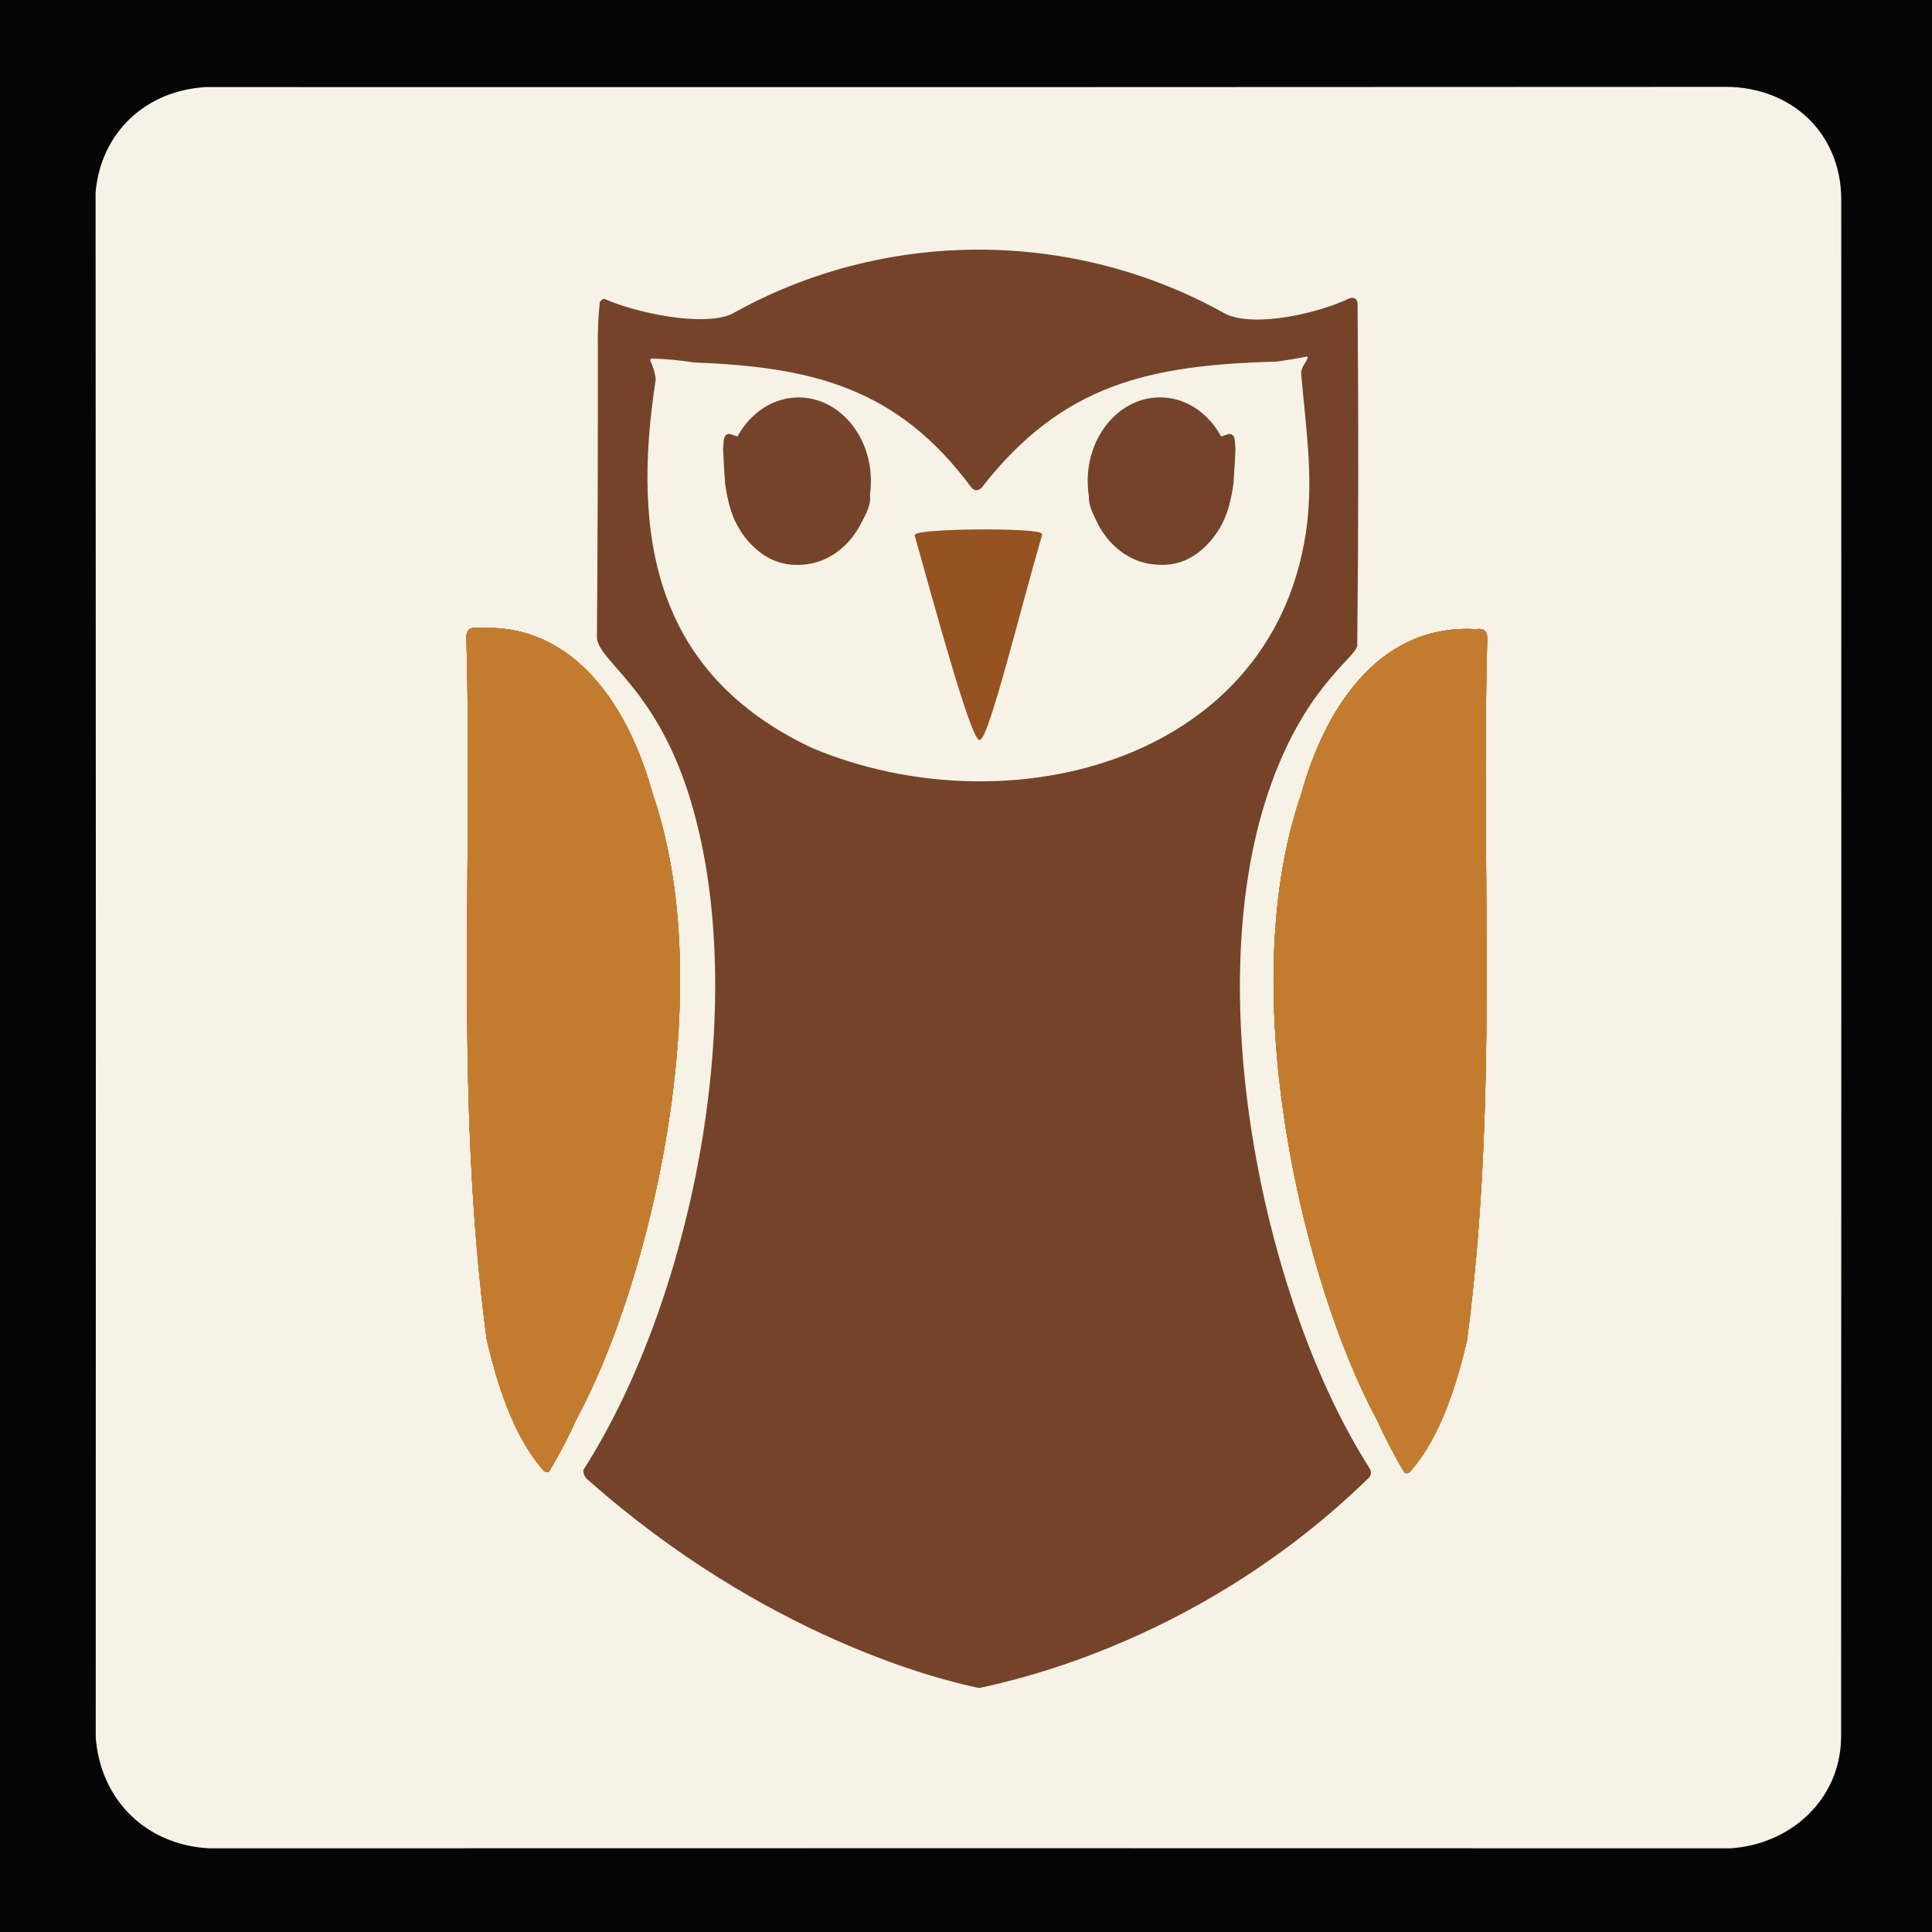
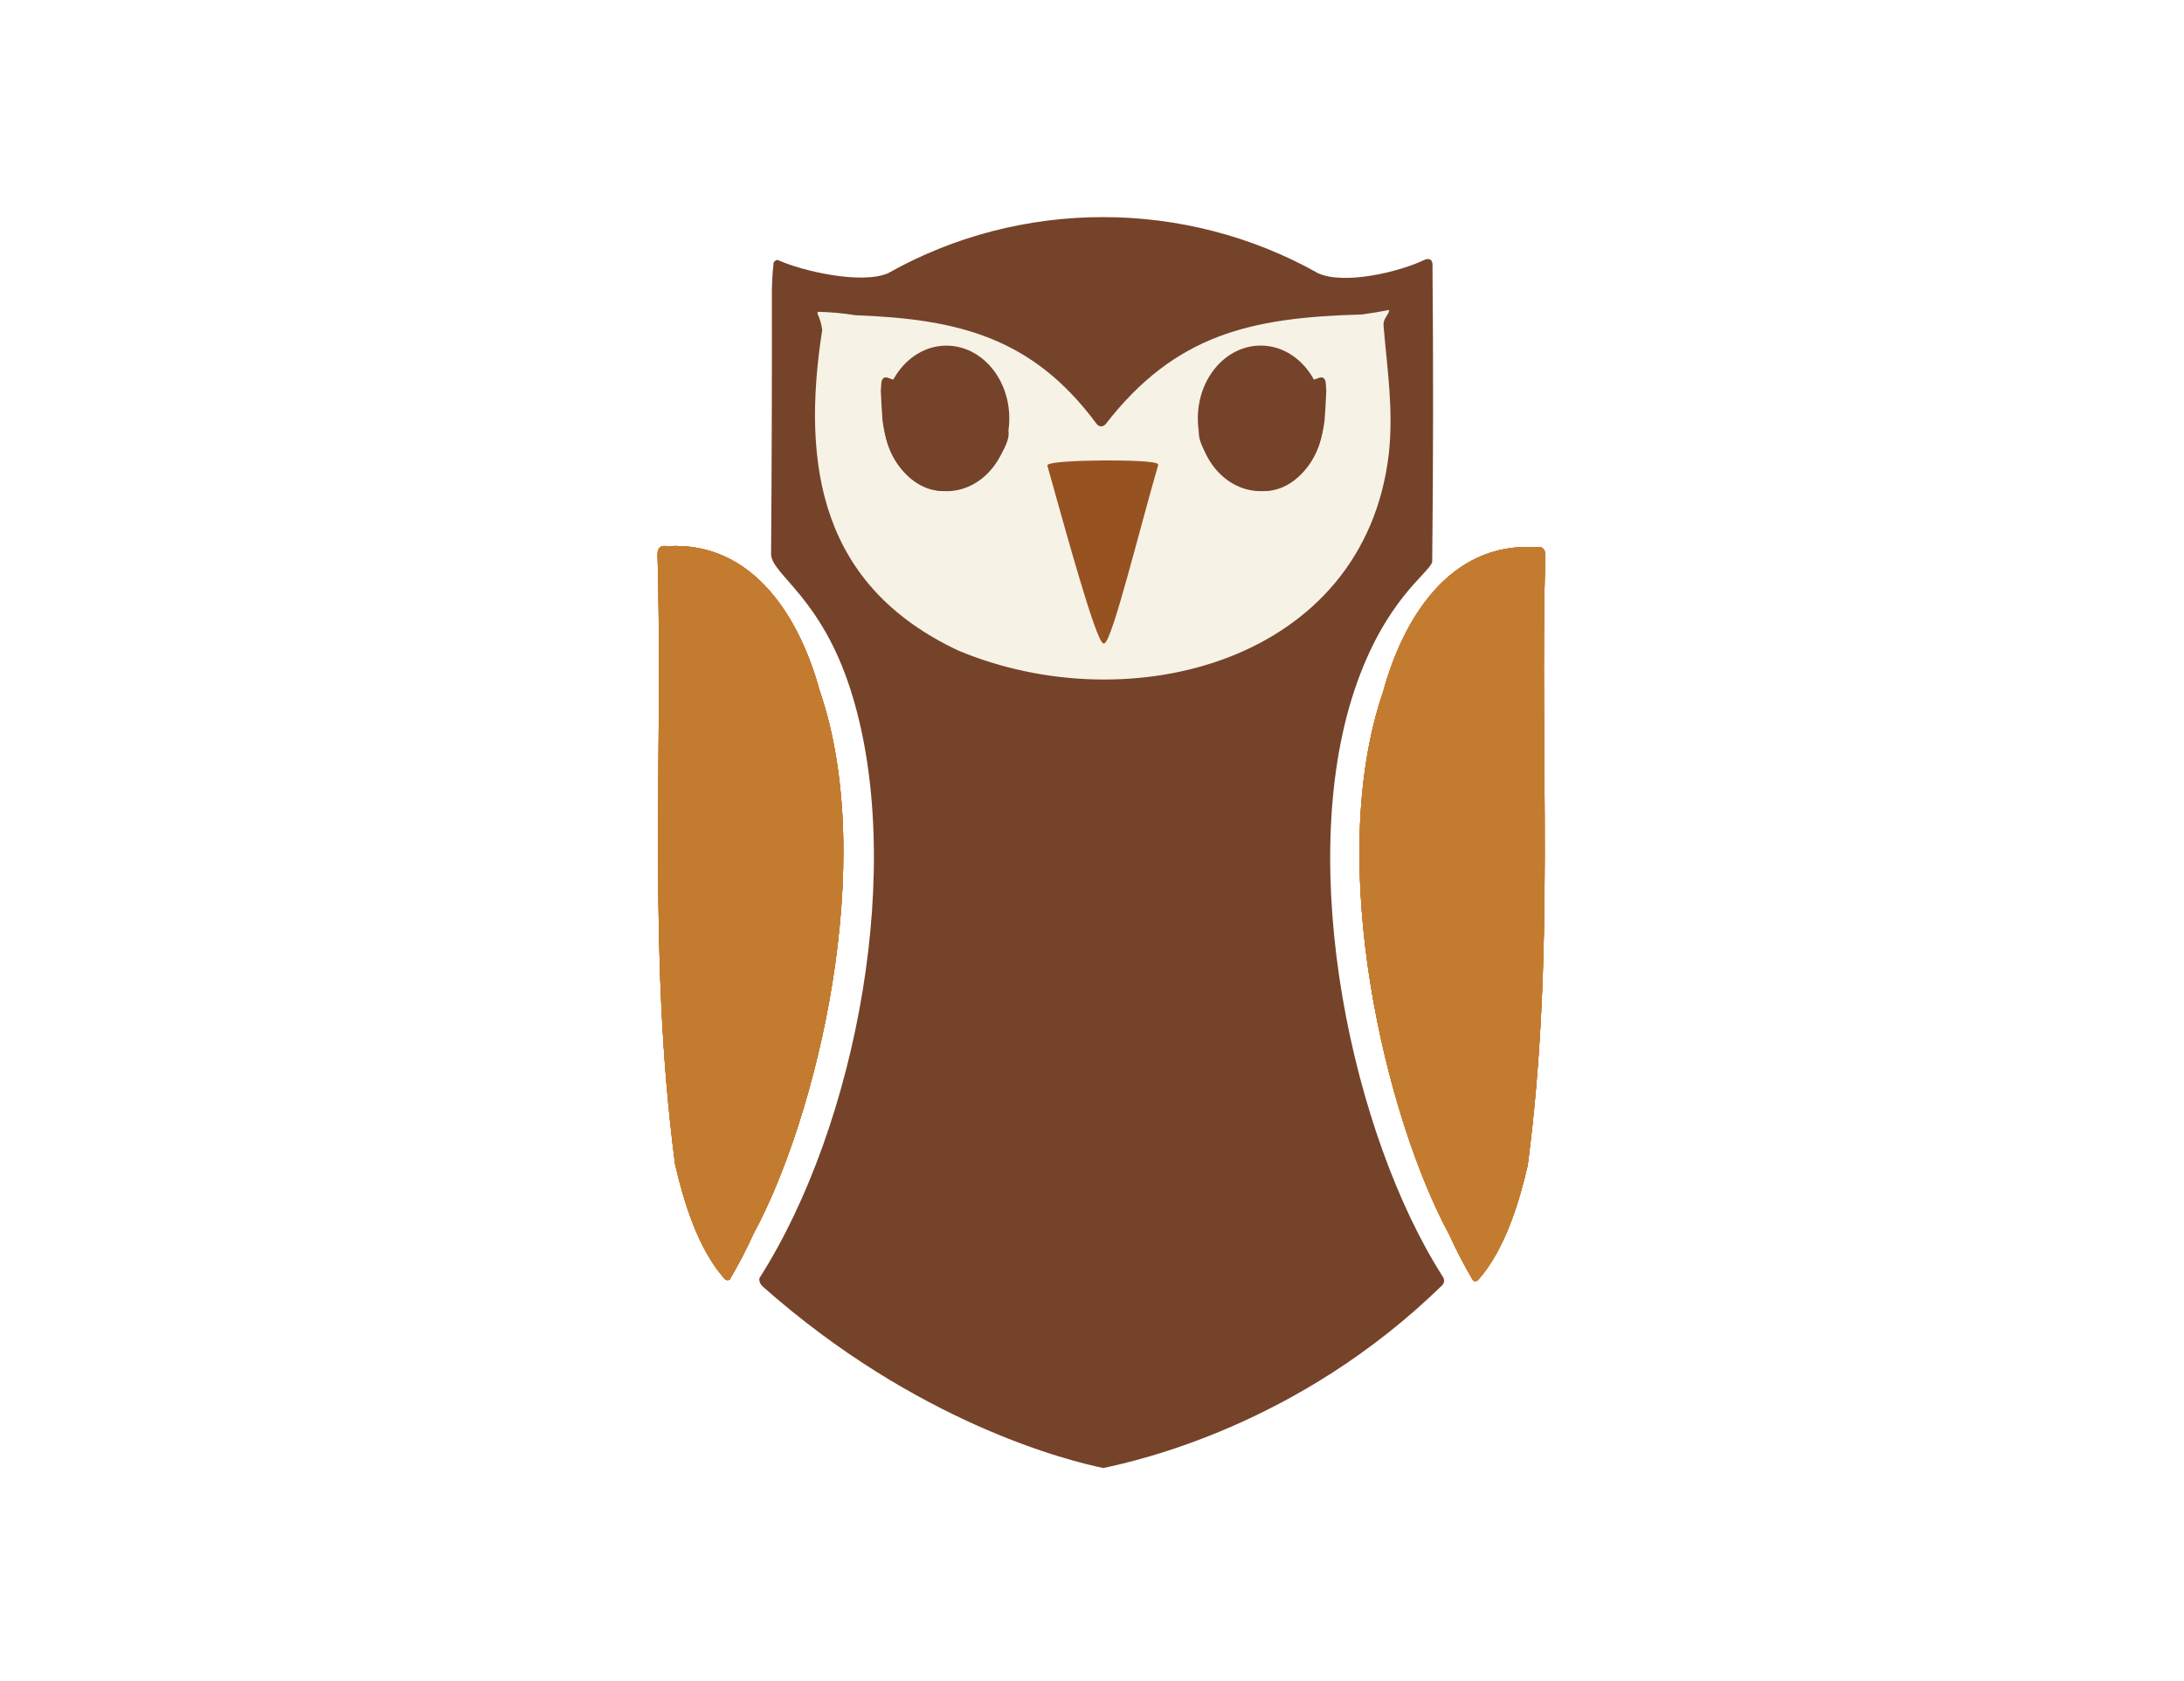
- <svg xmlns="http://www.w3.org/2000/svg" version="1.1" width="512" height="512" viewBox="0 0 512 512" style="shape-rendering:geometricPrecision; text-rendering:geometricPrecision; image-rendering:optimizeQuality; fill-rule:evenodd; clip-rule:evenodd">
-   <style type="text/css">
+ <svg xmlns="http://www.w3.org/2000/svg" version="1.1" width="665.6" height="512" viewBox="0 0 665.6 512" overflow="visible" style="shape-rendering:geometricPrecision; text-rendering:geometricPrecision; image-rendering:optimizeQuality; fill-rule:evenodd; clip-rule:evenodd">
+   <svg x="76.8" y="0" width="512" height="512" viewBox="0 0 512 512" overflow="visible">
+     <style type="text/css">
  .feather {
    transform-box: view-box;
    animation-duration: 1.2s;
    animation-iteration-count: 1;
    animation-fill-mode: both;
  }
  .feather-l-90 {
    transform-origin: 123.838px 168.858px;
    animation-name: fan-l-90;
    animation-delay: 0.16s;
  }
  .feather-l-75 {
    transform-origin: 123.838px 168.858px;
    animation-name: fan-l-75;
    animation-delay: 0.12s;
  }
  .feather-l-60 {
    transform-origin: 123.838px 168.858px;
    animation-name: fan-l-60;
    animation-delay: 0.08s;
  }
  .feather-l-45 {
    transform-origin: 123.838px 168.858px;
    animation-name: fan-l-45;
    animation-delay: 0.04s;
  }
  .feather-l-30 {
    transform-origin: 123.838px 168.858px;
    animation-name: fan-l-30;
    animation-delay: 0s;
  }
  .feather-r-90 {
    transform-origin: 393.894px 169.159px;
    animation-name: fan-r-90;
    animation-delay: 0.16s;
  }
  .feather-r-75 {
    transform-origin: 393.894px 169.159px;
    animation-name: fan-r-75;
    animation-delay: 0.12s;
  }
  .feather-r-60 {
    transform-origin: 393.894px 169.159px;
    animation-name: fan-r-60;
    animation-delay: 0.08s;
  }
  .feather-r-45 {
    transform-origin: 393.894px 169.159px;
    animation-name: fan-r-45;
    animation-delay: 0.04s;
  }
  .feather-r-30 {
    transform-origin: 393.894px 169.159px;
    animation-name: fan-r-30;
    animation-delay: 0s;
  }
  @keyframes fan-l-90 {
    0% { transform: none; opacity: 0; animation-timing-function: cubic-bezier(0.22, 0.8, 0.28, 1); }
    28% { opacity: 1; }
    100% { transform: translate(32.514px, 1.971px) rotate(90deg); opacity: 1; }
  }
  @keyframes fan-l-75 {
    0% { transform: none; opacity: 0; animation-timing-function: cubic-bezier(0.22, 0.8, 0.28, 1); }
    28% { opacity: 1; }
    100% { transform: translate(32.694px, 2.933px) rotate(75deg); opacity: 1; }
  }
  @keyframes fan-l-60 {
    0% { transform: none; opacity: 0; animation-timing-function: cubic-bezier(0.22, 0.8, 0.28, 1); }
    28% { opacity: 1; }
    100% { transform: translate(32.147px, 2.054px) rotate(60deg); opacity: 1; }
  }
  @keyframes fan-l-45 {
    0% { transform: none; opacity: 0; animation-timing-function: cubic-bezier(0.22, 0.8, 0.28, 1); }
    28% { opacity: 1; }
    100% { transform: translate(32.752px, 2.643px) rotate(45deg); opacity: 1; }
  }
  @keyframes fan-l-30 {
    0%, 8% { transform: none; animation-timing-function: cubic-bezier(0.22, 0.8, 0.28, 1); }
    100% { transform: translate(32.973px, 3.408px) rotate(30deg); }
  }
  @keyframes fan-r-90 {
    0% { transform: none; opacity: 0; animation-timing-function: cubic-bezier(0.22, 0.8, 0.28, 1); }
    28% { opacity: 1; }
    100% { transform: translate(-33.226px, 2.769px) rotate(-90deg); opacity: 1; }
  }
  @keyframes fan-r-75 {
    0% { transform: none; opacity: 0; animation-timing-function: cubic-bezier(0.22, 0.8, 0.28, 1); }
    28% { opacity: 1; }
    100% { transform: translate(-33.407px, 3.731px) rotate(-75deg); opacity: 1; }
  }
  @keyframes fan-r-60 {
    0% { transform: none; opacity: 0; animation-timing-function: cubic-bezier(0.22, 0.8, 0.28, 1); }
    28% { opacity: 1; }
    100% { transform: translate(-32.860px, 2.852px) rotate(-60deg); opacity: 1; }
  }
  @keyframes fan-r-45 {
    0% { transform: none; opacity: 0; animation-timing-function: cubic-bezier(0.22, 0.8, 0.28, 1); }
    28% { opacity: 1; }
    100% { transform: translate(-33.464px, 3.441px) rotate(-45deg); opacity: 1; }
  }
  @keyframes fan-r-30 {
    0%, 8% { transform: none; animation-timing-function: cubic-bezier(0.22, 0.8, 0.28, 1); }
    100% { transform: translate(-33.685px, 4.206px) rotate(-30deg); }
  }
  @media (prefers-reduced-motion: reduce) {
    .feather { animation: none; }
    .feather-l-90 { transform: translate(32.514px, 1.971px) rotate(90deg); opacity: 1; }
    .feather-l-75 { transform: translate(32.694px, 2.933px) rotate(75deg); opacity: 1; }
    .feather-l-60 { transform: translate(32.147px, 2.054px) rotate(60deg); opacity: 1; }
    .feather-l-45 { transform: translate(32.752px, 2.643px) rotate(45deg); opacity: 1; }
    .feather-l-30 { transform: translate(32.973px, 3.408px) rotate(30deg); opacity: 1; }
    .feather-r-90 { transform: translate(-33.226px, 2.769px) rotate(-90deg); opacity: 1; }
    .feather-r-75 { transform: translate(-33.407px, 3.731px) rotate(-75deg); opacity: 1; }
    .feather-r-60 { transform: translate(-32.860px, 2.852px) rotate(-60deg); opacity: 1; }
    .feather-r-45 { transform: translate(-33.464px, 3.441px) rotate(-45deg); opacity: 1; }
    .feather-r-30 { transform: translate(-33.685px, 4.206px) rotate(-30deg); opacity: 1; }
  }
</style>
-   <path fill="#f6f2e6" d="M0 0h512v512H0z" />
-   <path fill="#050505" stroke="#050505" stroke-width=".5" d="M0 0h512v512H0zm25.08 51c.09 136.5.1 273 .04 409.5 1.31 16.76 13.55 28.73 30.38 29.58 134.33-.04 268.67-.04 403 0 16.11-1 29.44-12.96 29.66-29.58.07-136 .08-272 .04-408-.24-17.54-13.38-29.63-30.7-29.73-134.33.08-268.67.1-403 .06-15.99.94-28.03 12.09-29.42 28.17Z" />
-   <path fill="#965221" stroke="#965221" stroke-width="0.5" d="m 242.65,141.87 c 1.066,-1.611 32.469,-1.809 33.29,-0.24 -5.42,18.474 -13.997,53.528 -16.337,54.233 C 257.282,195.052 247.77,160.06 242.65,141.87 Z" />
-   <path fill="#75432a" stroke="#75432a" stroke-width="0.5" d="m 158.44,169.09 c 0.2,-25.86 0.28,-51.72 0.25,-77.58 -0.07,-3.82 0.1,-7.61 0.52,-11.38 0.21,-0.34 0.5,-0.57 0.87,-0.69 8.06,3.6 25.88,7.52 33.88,4.04 40.42,-22.79 90.44,-22.74 130.85,0.01 8.11,3.65 24.86,-0.32 32.85,-4.18 1.24,-0.36 1.86,0.1 1.86,1.39 0.27,30.16 0.24,60.32 -0.09,90.47 -0.92,3.411 -14.419,11.425 -23.644,38.972 C 317.538,264.639 335.269,346.188 362.61,389.04 c 0.71,1.02 0.58,1.94 -0.37,2.74 -43.559,42.329 -92.075,52.989 -102.74,55.31 -10.07,-2.053 -56.457,-13.361 -103.74,-55.29 -0.65,-0.59 -0.95,-1.33 -0.9,-2.19 29.84,-46.73 44.84,-126.72 27.7,-179.79 -8.989,-27.751 -23.482,-34.654 -24.12,-40.73 z m 25.49,-73.28 c -3.83,-0.62 -7.68,-0.97 -11.55,-1.05 -0.13,0.22 -0.25,0.44 -0.38,0.66 0.78,1.62 1.29,3.32 1.53,5.1 -6.55,42.05 -0.09,78.28 41.53,97.91 52.39,22.01 124.2,3.58 131.65,-60.13 1.45,-13.58 -0.46,-25.51 -1.58,-38.76 -0.33,-2.32 1.25,-2.96 1.73,-4.97 -0.13,-0.12 -0.26,-0.24 -0.4,-0.36 -2.72,0.54 -5.47,1 -8.22,1.37 -33.67,0.92 -56.88,5.91 -78.36,33.6 -0.87,0.72 -1.64,0.64 -2.33,-0.24 C 238,102.57 215.38,96.98 183.93,95.81 Z" />
-   <path class="feather feather-l-90" fill="#c37c2f" stroke="#c37c2f" stroke-width="0.5" d="m 123.838,168.858 c 0.01,-1.79 0.9,-2.5 2.65,-2.16 26.376,-1.644 40.353,22.189 46.253,43.779 18.002,52.403 -0.958,129.997 -20.133,165.391 -2.18,4.78 -4.59,9.43 -7.25,13.93 -0.53,0.17 -0.96,0.02 -1.28,-0.44 -7.98,-9.07 -12.27,-23.312 -14.882,-34.585 -8.449,-64.376 -3.588,-123.855 -5.358,-185.915 z" />
-   <path class="feather feather-l-75" fill="#c37c2f" stroke="#c37c2f" stroke-width="0.5" d="m 123.838,168.858 c 0.01,-1.79 0.9,-2.5 2.65,-2.16 26.376,-1.644 40.353,22.189 46.253,43.779 18.002,52.403 -0.958,129.997 -20.133,165.391 -2.18,4.78 -4.59,9.43 -7.25,13.93 -0.53,0.17 -0.96,0.02 -1.28,-0.44 -7.98,-9.07 -12.27,-23.312 -14.882,-34.585 -8.449,-64.376 -3.588,-123.855 -5.358,-185.915 z" />
-   <path class="feather feather-l-60" fill="#c37c2f" stroke="#c37c2f" stroke-width="0.5" d="m 123.838,168.858 c 0.01,-1.79 0.9,-2.5 2.65,-2.16 26.376,-1.644 40.353,22.189 46.253,43.779 18.002,52.403 -0.958,129.997 -20.133,165.391 -2.18,4.78 -4.59,9.43 -7.25,13.93 -0.53,0.17 -0.96,0.02 -1.28,-0.44 -7.98,-9.07 -12.27,-23.312 -14.882,-34.585 -8.449,-64.376 -3.588,-123.855 -5.358,-185.915 z" />
-   <path class="feather feather-l-45" fill="#c37c2f" stroke="#c37c2f" stroke-width="0.5" d="m 123.838,168.858 c 0.01,-1.79 0.9,-2.5 2.65,-2.16 26.376,-1.644 40.353,22.189 46.253,43.779 18.002,52.403 -0.958,129.997 -20.133,165.391 -2.18,4.78 -4.59,9.43 -7.25,13.93 -0.53,0.17 -0.96,0.02 -1.28,-0.44 -7.98,-9.07 -12.27,-23.312 -14.882,-34.585 -8.449,-64.376 -3.588,-123.855 -5.358,-185.915 z" />
-   <path class="feather feather-l-30" fill="#c37c2f" stroke="#c37c2f" stroke-width="0.5" d="m 123.838,168.858 c 0.01,-1.79 0.9,-2.5 2.65,-2.16 26.376,-1.644 40.353,22.189 46.253,43.779 18.002,52.403 -0.958,129.997 -20.133,165.391 -2.18,4.78 -4.59,9.43 -7.25,13.93 -0.53,0.17 -0.96,0.02 -1.28,-0.44 -7.98,-9.07 -12.27,-23.312 -14.882,-34.585 -8.449,-64.376 -3.588,-123.855 -5.358,-185.915 z" />
-   <path class="feather feather-r-90" fill="#c37c2f" stroke="#c37c2f" stroke-width="0.5" d="m 393.894,169.159 c -0.01,-1.79 -0.9,-2.5 -2.65,-2.16 -26.376,-1.644 -40.353,22.189 -46.253,43.779 -18.002,52.403 0.958,129.997 20.133,165.391 2.18,4.78 4.59,9.43 7.25,13.93 0.53,0.17 0.96,0.02 1.28,-0.44 7.98,-9.07 12.27,-23.312 14.882,-34.585 8.449,-64.376 3.588,-123.855 5.358,-185.915 z" />
-   <path class="feather feather-r-75" fill="#c37c2f" stroke="#c37c2f" stroke-width="0.5" d="m 393.894,169.159 c -0.01,-1.79 -0.9,-2.5 -2.65,-2.16 -26.376,-1.644 -40.353,22.189 -46.253,43.779 -18.002,52.403 0.958,129.997 20.133,165.391 2.18,4.78 4.59,9.43 7.25,13.93 0.53,0.17 0.96,0.02 1.28,-0.44 7.98,-9.07 12.27,-23.312 14.882,-34.585 8.449,-64.376 3.588,-123.855 5.358,-185.915 z" />
-   <path class="feather feather-r-60" fill="#c37c2f" stroke="#c37c2f" stroke-width="0.5" d="m 393.894,169.159 c -0.01,-1.79 -0.9,-2.5 -2.65,-2.16 -26.376,-1.644 -40.353,22.189 -46.253,43.779 -18.002,52.403 0.958,129.997 20.133,165.391 2.18,4.78 4.59,9.43 7.25,13.93 0.53,0.17 0.96,0.02 1.28,-0.44 7.98,-9.07 12.27,-23.312 14.882,-34.585 8.449,-64.376 3.588,-123.855 5.358,-185.915 z" />
-   <path class="feather feather-r-45" fill="#c37c2f" stroke="#c37c2f" stroke-width="0.5" d="m 393.894,169.159 c -0.01,-1.79 -0.9,-2.5 -2.65,-2.16 -26.376,-1.644 -40.353,22.189 -46.253,43.779 -18.002,52.403 0.958,129.997 20.133,165.391 2.18,4.78 4.59,9.43 7.25,13.93 0.53,0.17 0.96,0.02 1.28,-0.44 7.98,-9.07 12.27,-23.312 14.882,-34.585 8.449,-64.376 3.588,-123.855 5.358,-185.915 z" />
-   <path class="feather feather-r-30" fill="#c37c2f" stroke="#c37c2f" stroke-width="0.5" d="m 393.894,169.159 c -0.01,-1.79 -0.9,-2.5 -2.65,-2.16 -26.376,-1.644 -40.353,22.189 -46.253,43.779 -18.002,52.403 0.958,129.997 20.133,165.391 2.18,4.78 4.59,9.43 7.25,13.93 0.53,0.17 0.96,0.02 1.28,-0.44 7.98,-9.07 12.27,-23.312 14.882,-34.585 8.449,-64.376 3.588,-123.855 5.358,-185.915 z" />
-   <path fill="#744328" stroke="#744328" stroke-width="0.508" d="m 191.883,119.003 c 0.268,-1.46 -0.361,-4.689 2.288,-3.479 11.739,3.799 23.458,9.218 34.765,14.147 3.597,1.62 -0.598,8.508 -2.206,10.568 -14.543,17.666 -31.755,7.658 -34.311,-12.067 -0.227,-3.049 -0.402,-6.109 -0.536,-9.168 z" />
-   <path fill="#744328" stroke="#744328" stroke-width="0.507" d="m 327.156,119.009 c -0.267,-1.46 0.359,-4.689 -2.28,-3.479 -11.697,3.799 -23.373,9.218 -34.638,14.147 -3.584,1.62 0.596,8.508 2.198,10.568 14.49,17.667 31.64,7.659 34.186,-12.068 0.226,-3.049 0.4,-6.109 0.534,-9.168 z" />
-   <ellipse class="eye eye-left" fill="#75432a" cx="211.646" cy="127.505" rx="19.15" ry="22.177" />
-   <ellipse class="eye eye-right" fill="#75432a" cx="307.403" cy="127.484" rx="19.15" ry="22.177" />
+     <path fill="#f6f2e6" d="m 183.93,95.81 c -3.83,-0.62 -7.68,-0.97 -11.55,-1.05 -0.13,0.22 -0.25,0.44 -0.38,0.66 0.78,1.62 1.29,3.32 1.53,5.1 -6.55,42.05 -0.09,78.28 41.53,97.91 52.39,22.01 124.2,3.58 131.65,-60.13 1.45,-13.58 -0.46,-25.51 -1.58,-38.76 -0.33,-2.32 1.25,-2.96 1.73,-4.97 -0.13,-0.12 -0.26,-0.24 -0.4,-0.36 -2.72,0.54 -5.47,1 -8.22,1.37 -33.67,0.92 -56.88,5.91 -78.36,33.6 -0.87,0.72 -1.64,0.64 -2.33,-0.24 C 238,102.57 215.38,96.98 183.93,95.81 Z" />
+     <path fill="#965221" stroke="#965221" stroke-width="0.5" d="m 242.65,141.87 c 1.066,-1.611 32.469,-1.809 33.29,-0.24 -5.42,18.474 -13.997,53.528 -16.337,54.233 C 257.282,195.052 247.77,160.06 242.65,141.87 Z" />
+     <path fill="#75432a" stroke="#75432a" stroke-width="0.5" d="m 158.44,169.09 c 0.2,-25.86 0.28,-51.72 0.25,-77.58 -0.07,-3.82 0.1,-7.61 0.52,-11.38 0.21,-0.34 0.5,-0.57 0.87,-0.69 8.06,3.6 25.88,7.52 33.88,4.04 40.42,-22.79 90.44,-22.74 130.85,0.01 8.11,3.65 24.86,-0.32 32.85,-4.18 1.24,-0.36 1.86,0.1 1.86,1.39 0.27,30.16 0.24,60.32 -0.09,90.47 -0.92,3.411 -14.419,11.425 -23.644,38.972 C 317.538,264.639 335.269,346.188 362.61,389.04 c 0.71,1.02 0.58,1.94 -0.37,2.74 -43.559,42.329 -92.075,52.989 -102.74,55.31 -10.07,-2.053 -56.457,-13.361 -103.74,-55.29 -0.65,-0.59 -0.95,-1.33 -0.9,-2.19 29.84,-46.73 44.84,-126.72 27.7,-179.79 -8.989,-27.751 -23.482,-34.654 -24.12,-40.73 z m 25.49,-73.28 c -3.83,-0.62 -7.68,-0.97 -11.55,-1.05 -0.13,0.22 -0.25,0.44 -0.38,0.66 0.78,1.62 1.29,3.32 1.53,5.1 -6.55,42.05 -0.09,78.28 41.53,97.91 52.39,22.01 124.2,3.58 131.65,-60.13 1.45,-13.58 -0.46,-25.51 -1.58,-38.76 -0.33,-2.32 1.25,-2.96 1.73,-4.97 -0.13,-0.12 -0.26,-0.24 -0.4,-0.36 -2.72,0.54 -5.47,1 -8.22,1.37 -33.67,0.92 -56.88,5.91 -78.36,33.6 -0.87,0.72 -1.64,0.64 -2.33,-0.24 C 238,102.57 215.38,96.98 183.93,95.81 Z" />
+     <path class="feather feather-l-90" fill="#c37c2f" stroke="#c37c2f" stroke-width="0.5" d="m 123.838,168.858 c 0.01,-1.79 0.9,-2.5 2.65,-2.16 26.376,-1.644 40.353,22.189 46.253,43.779 18.002,52.403 -0.958,129.997 -20.133,165.391 -2.18,4.78 -4.59,9.43 -7.25,13.93 -0.53,0.17 -0.96,0.02 -1.28,-0.44 -7.98,-9.07 -12.27,-23.312 -14.882,-34.585 -8.449,-64.376 -3.588,-123.855 -5.358,-185.915 z" />
+     <path class="feather feather-l-75" fill="#c37c2f" stroke="#c37c2f" stroke-width="0.5" d="m 123.838,168.858 c 0.01,-1.79 0.9,-2.5 2.65,-2.16 26.376,-1.644 40.353,22.189 46.253,43.779 18.002,52.403 -0.958,129.997 -20.133,165.391 -2.18,4.78 -4.59,9.43 -7.25,13.93 -0.53,0.17 -0.96,0.02 -1.28,-0.44 -7.98,-9.07 -12.27,-23.312 -14.882,-34.585 -8.449,-64.376 -3.588,-123.855 -5.358,-185.915 z" />
+     <path class="feather feather-l-60" fill="#c37c2f" stroke="#c37c2f" stroke-width="0.5" d="m 123.838,168.858 c 0.01,-1.79 0.9,-2.5 2.65,-2.16 26.376,-1.644 40.353,22.189 46.253,43.779 18.002,52.403 -0.958,129.997 -20.133,165.391 -2.18,4.78 -4.59,9.43 -7.25,13.93 -0.53,0.17 -0.96,0.02 -1.28,-0.44 -7.98,-9.07 -12.27,-23.312 -14.882,-34.585 -8.449,-64.376 -3.588,-123.855 -5.358,-185.915 z" />
+     <path class="feather feather-l-45" fill="#c37c2f" stroke="#c37c2f" stroke-width="0.5" d="m 123.838,168.858 c 0.01,-1.79 0.9,-2.5 2.65,-2.16 26.376,-1.644 40.353,22.189 46.253,43.779 18.002,52.403 -0.958,129.997 -20.133,165.391 -2.18,4.78 -4.59,9.43 -7.25,13.93 -0.53,0.17 -0.96,0.02 -1.28,-0.44 -7.98,-9.07 -12.27,-23.312 -14.882,-34.585 -8.449,-64.376 -3.588,-123.855 -5.358,-185.915 z" />
+     <path class="feather feather-l-30" fill="#c37c2f" stroke="#c37c2f" stroke-width="0.5" d="m 123.838,168.858 c 0.01,-1.79 0.9,-2.5 2.65,-2.16 26.376,-1.644 40.353,22.189 46.253,43.779 18.002,52.403 -0.958,129.997 -20.133,165.391 -2.18,4.78 -4.59,9.43 -7.25,13.93 -0.53,0.17 -0.96,0.02 -1.28,-0.44 -7.98,-9.07 -12.27,-23.312 -14.882,-34.585 -8.449,-64.376 -3.588,-123.855 -5.358,-185.915 z" />
+     <path class="feather feather-r-90" fill="#c37c2f" stroke="#c37c2f" stroke-width="0.5" d="m 393.894,169.159 c -0.01,-1.79 -0.9,-2.5 -2.65,-2.16 -26.376,-1.644 -40.353,22.189 -46.253,43.779 -18.002,52.403 0.958,129.997 20.133,165.391 2.18,4.78 4.59,9.43 7.25,13.93 0.53,0.17 0.96,0.02 1.28,-0.44 7.98,-9.07 12.27,-23.312 14.882,-34.585 8.449,-64.376 3.588,-123.855 5.358,-185.915 z" />
+     <path class="feather feather-r-75" fill="#c37c2f" stroke="#c37c2f" stroke-width="0.5" d="m 393.894,169.159 c -0.01,-1.79 -0.9,-2.5 -2.65,-2.16 -26.376,-1.644 -40.353,22.189 -46.253,43.779 -18.002,52.403 0.958,129.997 20.133,165.391 2.18,4.78 4.59,9.43 7.25,13.93 0.53,0.17 0.96,0.02 1.28,-0.44 7.98,-9.07 12.27,-23.312 14.882,-34.585 8.449,-64.376 3.588,-123.855 5.358,-185.915 z" />
+     <path class="feather feather-r-60" fill="#c37c2f" stroke="#c37c2f" stroke-width="0.5" d="m 393.894,169.159 c -0.01,-1.79 -0.9,-2.5 -2.65,-2.16 -26.376,-1.644 -40.353,22.189 -46.253,43.779 -18.002,52.403 0.958,129.997 20.133,165.391 2.18,4.78 4.59,9.43 7.25,13.93 0.53,0.17 0.96,0.02 1.28,-0.44 7.98,-9.07 12.27,-23.312 14.882,-34.585 8.449,-64.376 3.588,-123.855 5.358,-185.915 z" />
+     <path class="feather feather-r-45" fill="#c37c2f" stroke="#c37c2f" stroke-width="0.5" d="m 393.894,169.159 c -0.01,-1.79 -0.9,-2.5 -2.65,-2.16 -26.376,-1.644 -40.353,22.189 -46.253,43.779 -18.002,52.403 0.958,129.997 20.133,165.391 2.18,4.78 4.59,9.43 7.25,13.93 0.53,0.17 0.96,0.02 1.28,-0.44 7.98,-9.07 12.27,-23.312 14.882,-34.585 8.449,-64.376 3.588,-123.855 5.358,-185.915 z" />
+     <path class="feather feather-r-30" fill="#c37c2f" stroke="#c37c2f" stroke-width="0.5" d="m 393.894,169.159 c -0.01,-1.79 -0.9,-2.5 -2.65,-2.16 -26.376,-1.644 -40.353,22.189 -46.253,43.779 -18.002,52.403 0.958,129.997 20.133,165.391 2.18,4.78 4.59,9.43 7.25,13.93 0.53,0.17 0.96,0.02 1.28,-0.44 7.98,-9.07 12.27,-23.312 14.882,-34.585 8.449,-64.376 3.588,-123.855 5.358,-185.915 z" />
+     <path fill="#744328" stroke="#744328" stroke-width="0.508" d="m 191.883,119.003 c 0.268,-1.46 -0.361,-4.689 2.288,-3.479 11.739,3.799 23.458,9.218 34.765,14.147 3.597,1.62 -0.598,8.508 -2.206,10.568 -14.543,17.666 -31.755,7.658 -34.311,-12.067 -0.227,-3.049 -0.402,-6.109 -0.536,-9.168 z" />
+     <path fill="#744328" stroke="#744328" stroke-width="0.507" d="m 327.156,119.009 c -0.267,-1.46 0.359,-4.689 -2.28,-3.479 -11.697,3.799 -23.373,9.218 -34.638,14.147 -3.584,1.62 0.596,8.508 2.198,10.568 14.49,17.667 31.64,7.659 34.186,-12.068 0.226,-3.049 0.4,-6.109 0.534,-9.168 z" />
+     <ellipse class="eye eye-left" fill="#75432a" cx="211.646" cy="127.505" rx="19.15" ry="22.177" />
+     <ellipse class="eye eye-right" fill="#75432a" cx="307.403" cy="127.484" rx="19.15" ry="22.177" />
+   </svg>
</svg>
